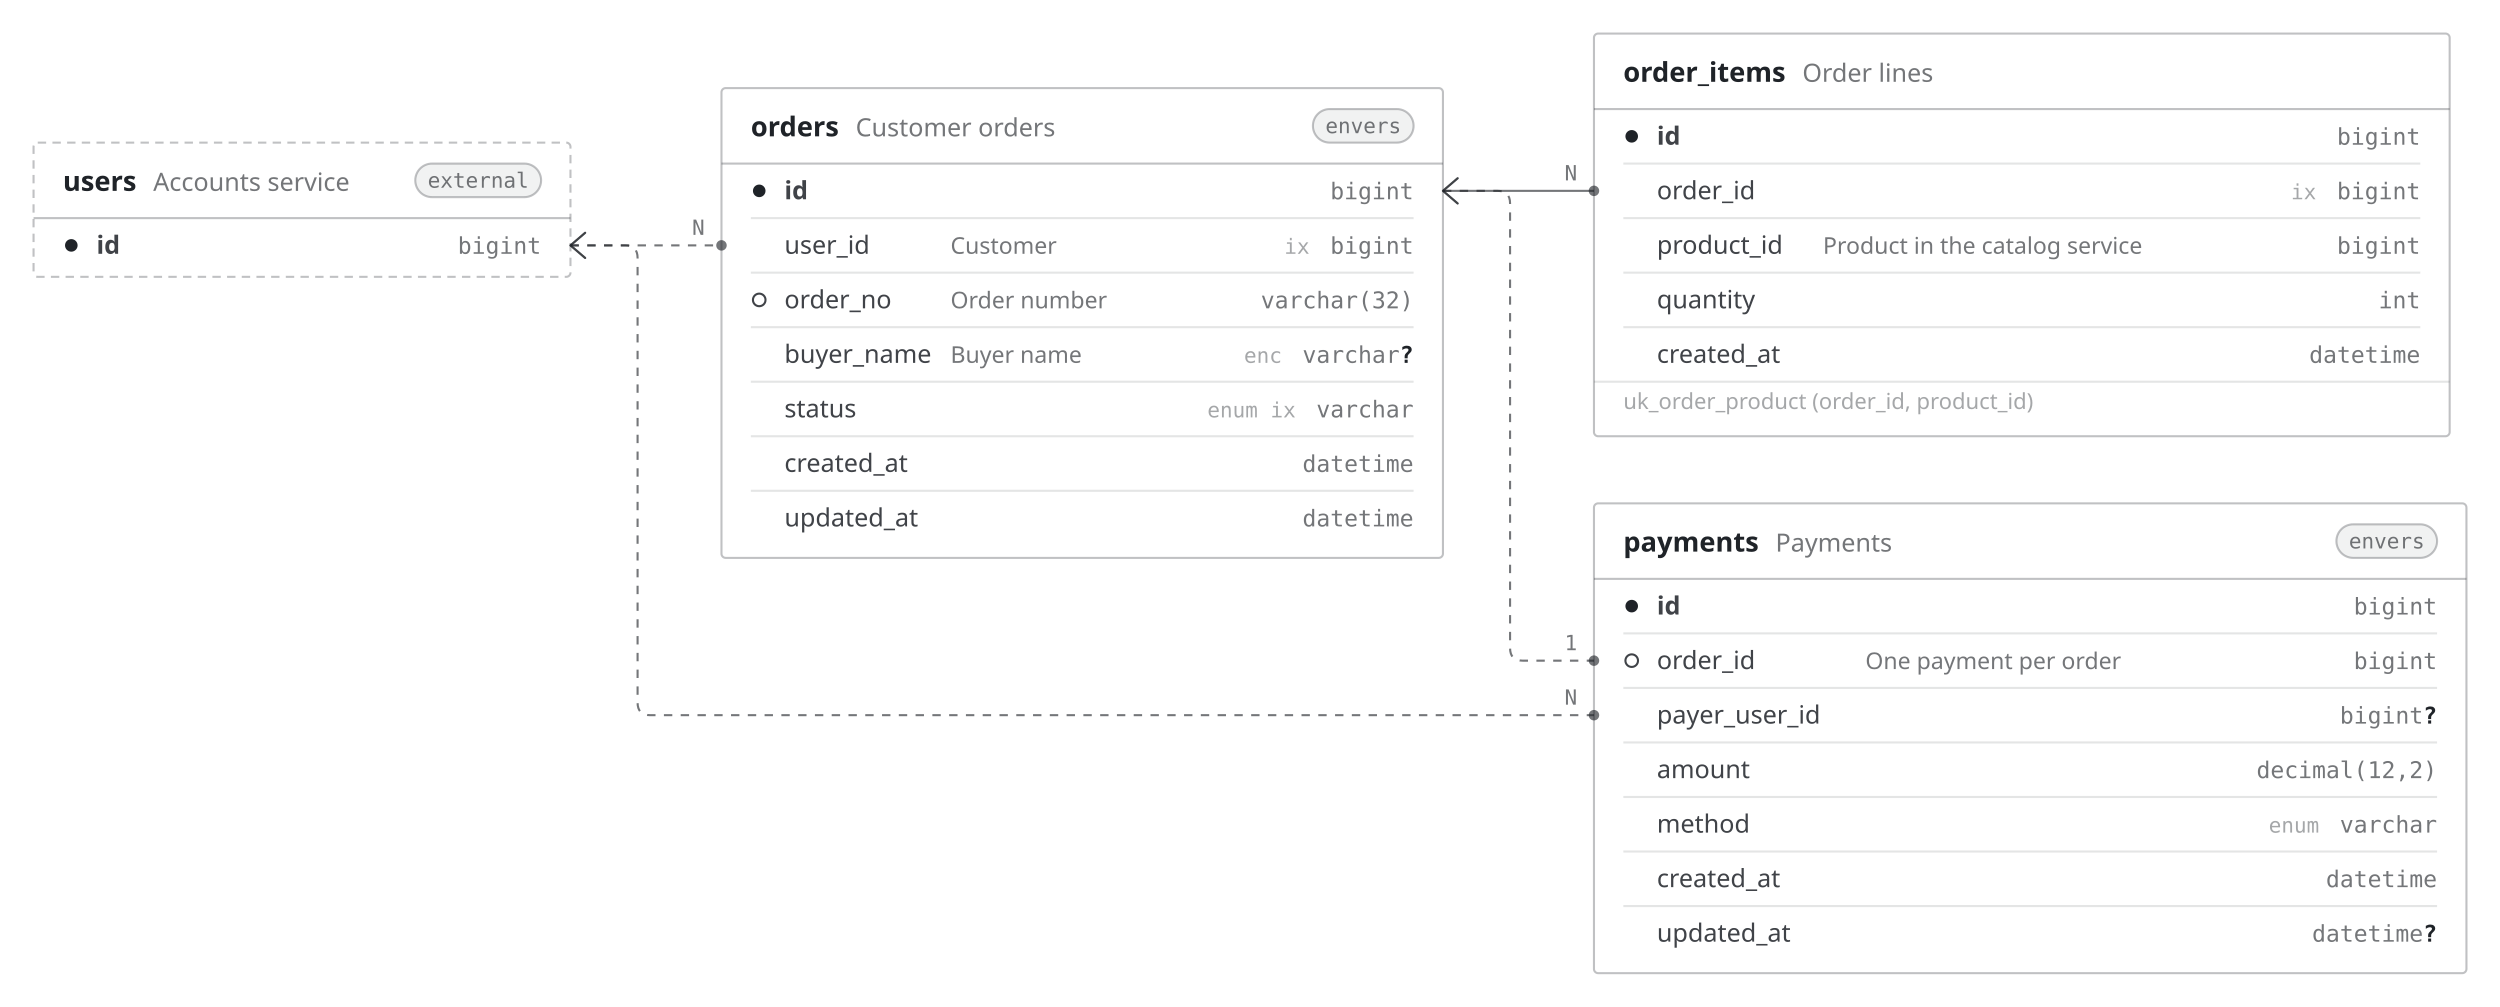
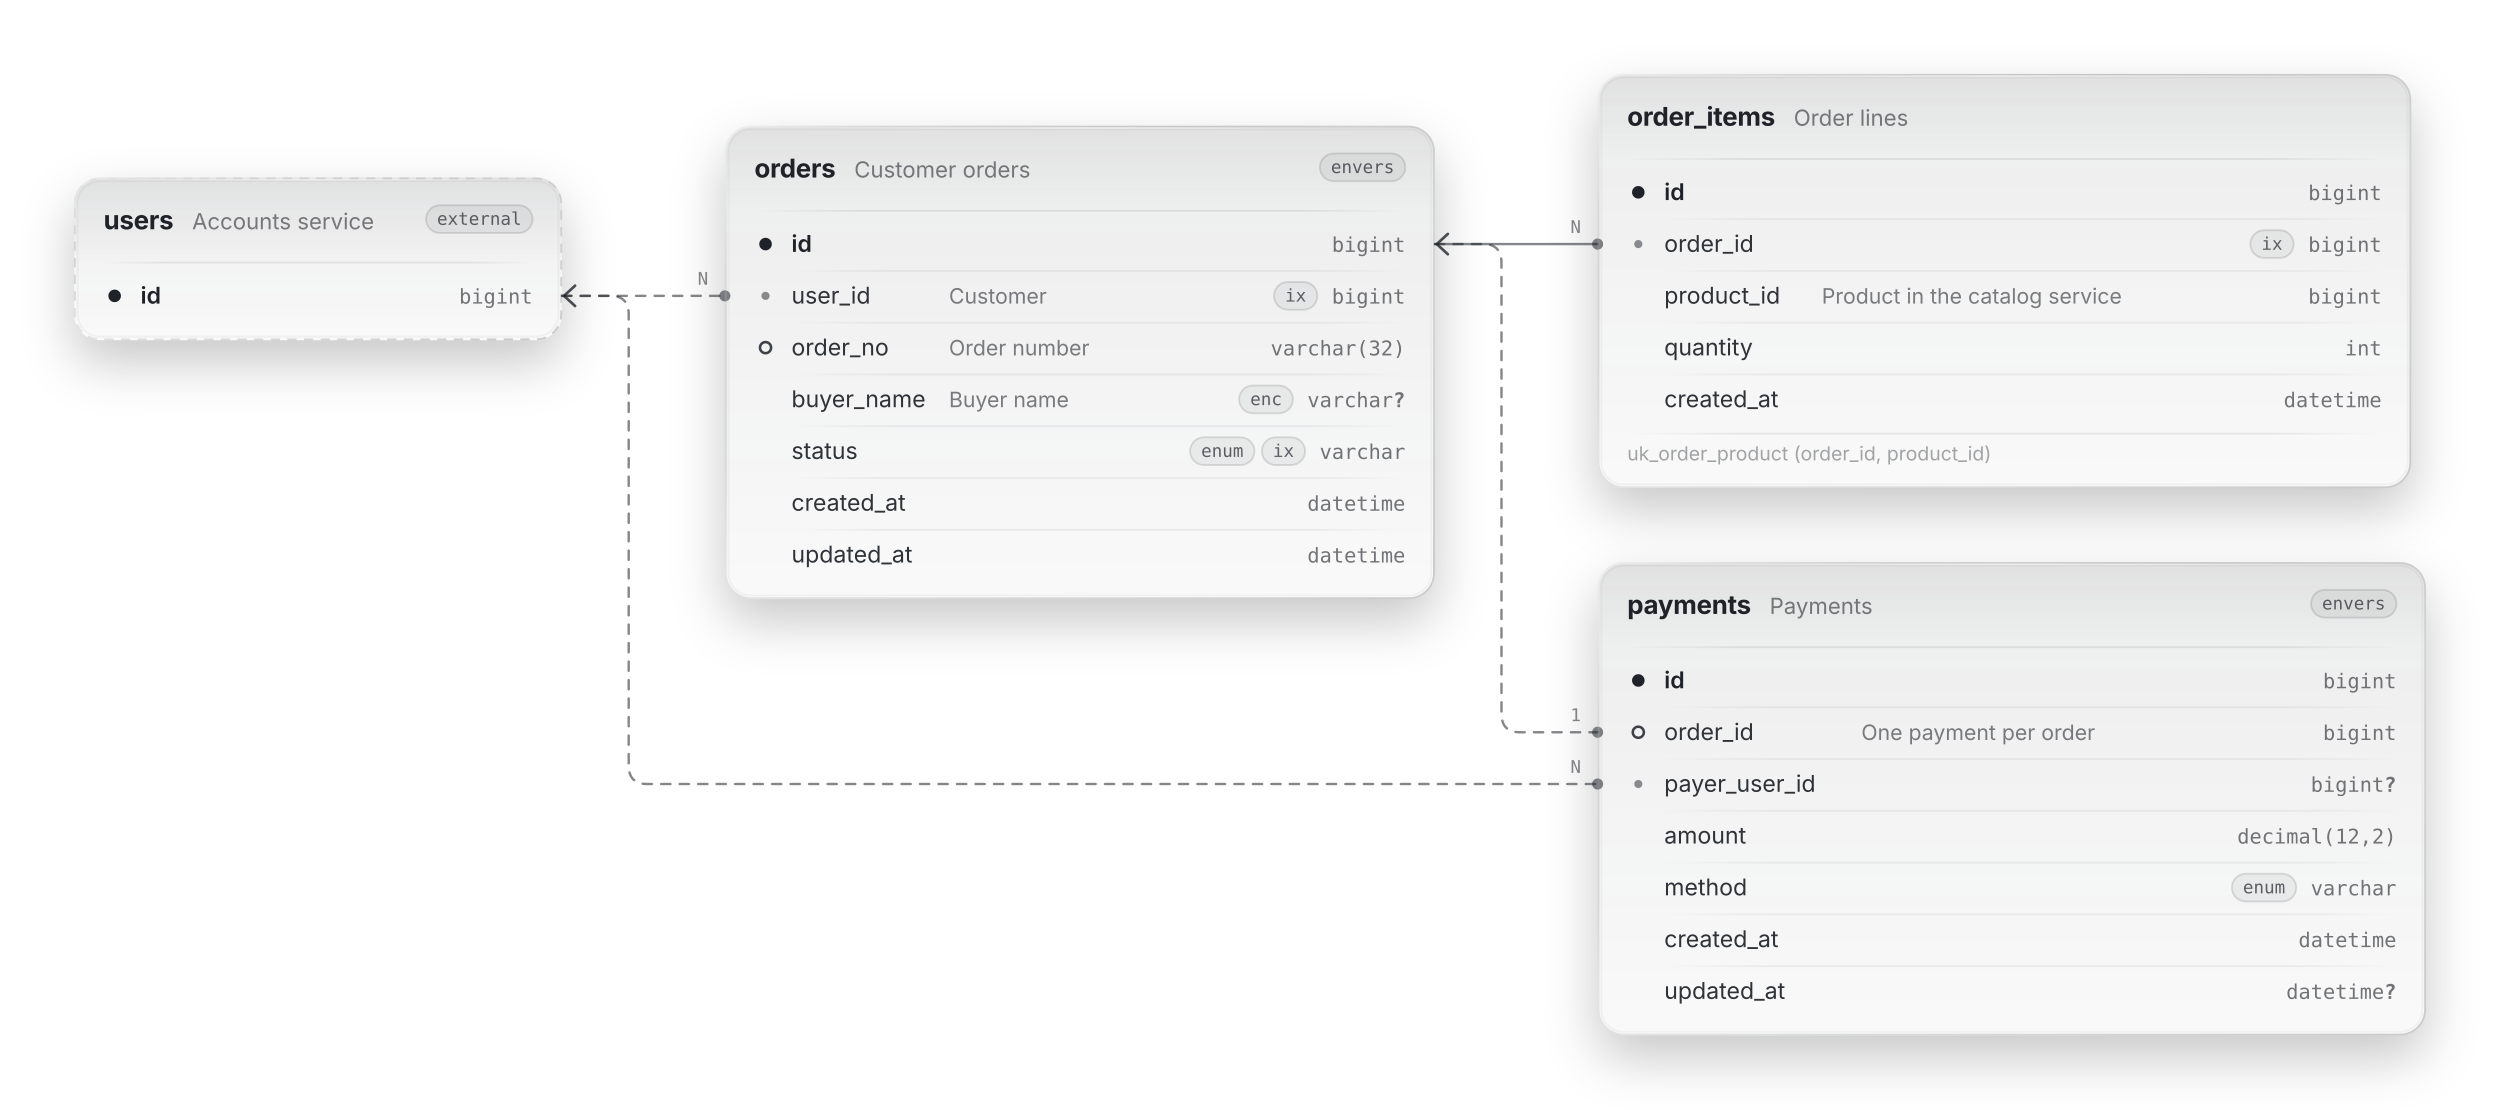
- <svg xmlns="http://www.w3.org/2000/svg" viewBox="0 0 1192 480" width="1192" height="480" class="rz" role="img" aria-label="ERD: users, orders, order_items, payments" font-family="'IBM Plex Sans KR', 'Apple SD Gothic Neo', 'Noto Sans KR', system-ui, sans-serif" font-size="12" fill="currentColor">
+ <svg xmlns="http://www.w3.org/2000/svg" viewBox="0 0 1352 600" width="1352" height="600" class="rz rz-graphite" role="img" aria-label="ERD: users, orders, order_items, payments" font-family="-apple-system, BlinkMacSystemFont, 'SF Pro Text', 'Geist', 'Segoe UI', 'Apple SD Gothic Neo', 'Noto Sans KR', system-ui, sans-serif" font-size="12">
  <style>.rz{color:#1f2328}@media (prefers-color-scheme:dark){.rz{color:#e6edf3}}</style>
+   <defs>
+     <linearGradient id="rz-fill" x1="0" y1="0" x2="0" y2="1">
+       <stop offset="0" stop-color="currentColor" stop-opacity="0.085" />
+       <stop offset="1" stop-color="currentColor" stop-opacity="0.025" />
+     </linearGradient>
+     <linearGradient id="rz-cap" x1="0" y1="0" x2="0" y2="1">
+       <stop offset="0" stop-color="currentColor" stop-opacity="0.06" />
+       <stop offset="1" stop-color="currentColor" stop-opacity="0" />
+     </linearGradient>
+     <linearGradient id="rz-rim" x1="0" y1="0" x2="1" y2="1">
+       <stop offset="0" stop-color="#FFFFFF" stop-opacity="0.5" />
+       <stop offset="0.45" stop-color="currentColor" stop-opacity="0.1" />
+       <stop offset="1" stop-color="currentColor" stop-opacity="0.22" />
+     </linearGradient>
+     <linearGradient id="rz-hi" x1="0" y1="0" x2="1" y2="0">
+       <stop offset="0" stop-color="#FFFFFF" stop-opacity="0" />
+       <stop offset="0.5" stop-color="#FFFFFF" stop-opacity="0.5" />
+       <stop offset="1" stop-color="#FFFFFF" stop-opacity="0" />
+     </linearGradient>
+     <linearGradient id="rz-sep" x1="0" y1="0" x2="1" y2="0">
+       <stop offset="0" stop-color="currentColor" stop-opacity="0" />
+       <stop offset="0.15" stop-color="currentColor" stop-opacity="0.09" />
+       <stop offset="0.85" stop-color="currentColor" stop-opacity="0.09" />
+       <stop offset="1" stop-color="currentColor" stop-opacity="0" />
+     </linearGradient>
+     <filter id="rz-soft" x="-50%" y="-50%" width="200%" height="200%">
+       <feGaussianBlur stdDeviation="2.4" />
+     </filter>
+     <filter id="rz-shadow" x="-40%" y="-40%" width="180%" height="200%">
+       <feGaussianBlur in="SourceAlpha" stdDeviation="14" />
+       <feOffset dy="12" result="b" />
+       <feFlood flood-color="#000000" flood-opacity="0.22" />
+       <feComposite in2="b" operator="in" result="s" />
+       <feComposite in="s" in2="SourceAlpha" operator="out" />
+     </filter>
+   </defs>
+   <g class="rz-shadows">
+     <rect class="rz-s" data-t="users" x="40" y="96" width="264" height="88" rx="14" fill="currentColor" filter="url(#rz-shadow)" />
+     <rect class="rz-s" data-t="orders" x="392" y="68" width="384" height="256" rx="14" fill="currentColor" filter="url(#rz-shadow)" />
+     <rect class="rz-s" data-t="order_items" x="864" y="40" width="440" height="224" rx="14" fill="currentColor" filter="url(#rz-shadow)" />
+     <rect class="rz-s" data-t="payments" x="864" y="304" width="448" height="256" rx="14" fill="currentColor" filter="url(#rz-shadow)" />
+   </g>
  <g class="rz-rels">
-     <g class="rz-r" data-a="users" data-ac="id" data-b="orders" data-bc="user_id" stroke="currentColor" stroke-opacity="0.62" stroke-width="1" fill="none">
-       <path d="M272,117 L344,117" stroke-dasharray="4 4" />
-       <path d="M279,111 L272,117 L279,123" stroke-linejoin="round" stroke-linecap="round" />
-       <circle cx="344" cy="117" r="2.5" fill="currentColor" fill-opacity="0.62" stroke="none" />
-       <text x="336" y="112" text-anchor="end" font-family="'IBM Plex Mono', ui-monospace, 'SF Mono', Menlo, Consolas, monospace" font-size="10" fill="currentColor" fill-opacity="0.62" stroke="none">N</text>
-     </g>
-     <g class="rz-r" data-a="orders" data-ac="id" data-b="order_items" data-bc="order_id" stroke="currentColor" stroke-opacity="0.62" stroke-width="1" fill="none">
-       <path d="M688,91 L760,91" />
-       <path d="M695,85 L688,91 L695,97" stroke-linejoin="round" stroke-linecap="round" />
-       <circle cx="760" cy="91" r="2.5" fill="currentColor" fill-opacity="0.62" stroke="none" />
-       <text x="752" y="86" text-anchor="end" font-family="'IBM Plex Mono', ui-monospace, 'SF Mono', Menlo, Consolas, monospace" font-size="10" fill="currentColor" fill-opacity="0.62" stroke="none">N</text>
-     </g>
-     <g class="rz-r" data-a="orders" data-ac="id" data-b="payments" data-bc="order_id" stroke="currentColor" stroke-opacity="0.62" stroke-width="1" fill="none">
-       <path d="M688,91 L714,91 Q720,91 720,97 L720,309 Q720,315 726,315 L760,315" stroke-dasharray="4 4" />
-       <path d="M695,85 L688,91 L695,97" stroke-linejoin="round" stroke-linecap="round" />
-       <circle cx="760" cy="315" r="2.5" fill="currentColor" fill-opacity="0.62" stroke="none" />
-       <text x="752" y="310" text-anchor="end" font-family="'IBM Plex Mono', ui-monospace, 'SF Mono', Menlo, Consolas, monospace" font-size="10" fill="currentColor" fill-opacity="0.62" stroke="none">1</text>
-     </g>
-     <g class="rz-r" data-a="users" data-ac="id" data-b="payments" data-bc="payer_user_id" stroke="currentColor" stroke-opacity="0.62" stroke-width="1" fill="none">
-       <path d="M272,117 L298,117 Q304,117 304,123 L304,335 Q304,341 310,341 L760,341" stroke-dasharray="4 4" />
-       <path d="M279,111 L272,117 L279,123" stroke-linejoin="round" stroke-linecap="round" />
-       <circle cx="760" cy="341" r="2.5" fill="currentColor" fill-opacity="0.62" stroke="none" />
-       <text x="752" y="336" text-anchor="end" font-family="'IBM Plex Mono', ui-monospace, 'SF Mono', Menlo, Consolas, monospace" font-size="10" fill="currentColor" fill-opacity="0.62" stroke="none">N</text>
+     <g class="rz-r" data-a="users" data-ac="id" data-b="orders" data-bc="user_id">
+       <path d="M304,160 L392,160" fill="none" stroke="currentColor" stroke-opacity="0.55" stroke-width="1.3" stroke-linecap="round" stroke-dasharray="5 5" />
+       <path d="M311,154.5 L305,160 L311,165.5" fill="none" stroke="currentColor" stroke-opacity="0.55" stroke-width="1.4" stroke-linecap="round" stroke-linejoin="round" />
+       <circle cx="392" cy="160" r="3" fill="currentColor" fill-opacity="0.55" />
+       <text x="383" y="154" text-anchor="end" font-family="'SF Mono', 'Geist Mono', ui-monospace, Menlo, Consolas, monospace" font-size="9.5" fill="currentColor" fill-opacity="0.55">N</text>
+     </g>
+     <g class="rz-r" data-a="orders" data-ac="id" data-b="order_items" data-bc="order_id">
+       <path d="M776,132 L864,132" fill="none" stroke="currentColor" stroke-opacity="0.55" stroke-width="1.3" stroke-linecap="round" />
+       <path d="M783,126.5 L777,132 L783,137.5" fill="none" stroke="currentColor" stroke-opacity="0.55" stroke-width="1.4" stroke-linecap="round" stroke-linejoin="round" />
+       <circle cx="864" cy="132" r="3" fill="currentColor" fill-opacity="0.55" />
+       <text x="855" y="126" text-anchor="end" font-family="'SF Mono', 'Geist Mono', ui-monospace, Menlo, Consolas, monospace" font-size="9.5" fill="currentColor" fill-opacity="0.55">N</text>
+     </g>
+     <g class="rz-r" data-a="orders" data-ac="id" data-b="payments" data-bc="order_id">
+       <path d="M776,132 L802,132 Q812,132 812,142 L812,386 Q812,396 822,396 L864,396" fill="none" stroke="currentColor" stroke-opacity="0.55" stroke-width="1.3" stroke-linecap="round" stroke-dasharray="5 5" />
+       <path d="M783,126.5 L777,132 L783,137.5" fill="none" stroke="currentColor" stroke-opacity="0.55" stroke-width="1.4" stroke-linecap="round" stroke-linejoin="round" />
+       <circle cx="864" cy="396" r="3" fill="currentColor" fill-opacity="0.55" />
+       <text x="855" y="390" text-anchor="end" font-family="'SF Mono', 'Geist Mono', ui-monospace, Menlo, Consolas, monospace" font-size="9.5" fill="currentColor" fill-opacity="0.55">1</text>
+     </g>
+     <g class="rz-r" data-a="users" data-ac="id" data-b="payments" data-bc="payer_user_id">
+       <path d="M304,160 L330,160 Q340,160 340,170 L340,414 Q340,424 350,424 L864,424" fill="none" stroke="currentColor" stroke-opacity="0.55" stroke-width="1.3" stroke-linecap="round" stroke-dasharray="5 5" />
+       <path d="M311,154.5 L305,160 L311,165.5" fill="none" stroke="currentColor" stroke-opacity="0.55" stroke-width="1.4" stroke-linecap="round" stroke-linejoin="round" />
+       <circle cx="864" cy="424" r="3" fill="currentColor" fill-opacity="0.55" />
+       <text x="855" y="418" text-anchor="end" font-family="'SF Mono', 'Geist Mono', ui-monospace, Menlo, Consolas, monospace" font-size="9.5" fill="currentColor" fill-opacity="0.55">N</text>
    </g>
  </g>
  <g class="rz-tables">
-     <g class="rz-t" data-t="users" transform="translate(16,68)">
-       <rect width="256" height="64" rx="2" fill="none" stroke="currentColor" stroke-opacity="0.28" stroke-dasharray="4 3" />
-       <text x="14" y="23" font-size="13" font-weight="600">users<tspan dx="8" font-size="12" font-weight="400" fill-opacity="0.62">Accounts service</tspan>
-       </text>
-       <g transform="translate(182,10)">
-         <rect width="60" height="16" rx="8" fill="currentColor" fill-opacity=".06" stroke="currentColor" stroke-opacity="0.28" />
-         <text x="30" y="11.5" text-anchor="middle" font-family="'IBM Plex Mono', ui-monospace, 'SF Mono', Menlo, Consolas, monospace" font-size="10" fill-opacity="0.62">external</text>
-       </g>
-       <line x1="0" y1="36" x2="256" y2="36" stroke="currentColor" stroke-opacity="0.28" />
-       <g class="rz-c" data-c="id">
-         <rect class="rz-hit" x="1" y="36" width="254" height="26" fill="currentColor" fill-opacity="0" />
-         <circle cx="18" cy="49" r="3" fill="currentColor" />
-         <text x="30" y="53" fill-opacity="0.85" font-weight="600">id</text>
-         <text x="242" y="53" text-anchor="end" font-family="'IBM Plex Mono', ui-monospace, 'SF Mono', Menlo, Consolas, monospace" font-size="11" fill-opacity="0.62">bigint</text>
-       </g>
-     </g>
-     <g class="rz-t" data-t="orders" transform="translate(344,42)">
-       <rect width="344" height="224" rx="2" fill="none" stroke="currentColor" stroke-opacity="0.28" />
-       <text x="14" y="23" font-size="13" font-weight="600">orders<tspan dx="8" font-size="12" font-weight="400" fill-opacity="0.62">Customer orders</tspan>
-       </text>
-       <g transform="translate(282,10)">
-         <rect width="48" height="16" rx="8" fill="currentColor" fill-opacity=".06" stroke="currentColor" stroke-opacity="0.28" />
-         <text x="24" y="11.5" text-anchor="middle" font-family="'IBM Plex Mono', ui-monospace, 'SF Mono', Menlo, Consolas, monospace" font-size="10" fill-opacity="0.62">envers</text>
-       </g>
-       <line x1="0" y1="36" x2="344" y2="36" stroke="currentColor" stroke-opacity="0.28" />
-       <g class="rz-c" data-c="id">
-         <rect class="rz-hit" x="1" y="36" width="342" height="26" fill="currentColor" fill-opacity="0" />
-         <circle cx="18" cy="49" r="3" fill="currentColor" />
-         <text x="30" y="53" fill-opacity="0.85" font-weight="600">id</text>
-         <text x="330" y="53" text-anchor="end" font-family="'IBM Plex Mono', ui-monospace, 'SF Mono', Menlo, Consolas, monospace" font-size="11" fill-opacity="0.62">bigint</text>
+     <g class="rz-t" data-t="users" transform="translate(40,96)">
+       <rect width="264" height="88" rx="14" fill="url(#rz-fill)" />
+       <path d="M0,14 A14,14 0 0 1 14,0 H250 A14,14 0 0 1 264,14 V46 H0 Z" fill="url(#rz-cap)" />
+       <rect x="0.5" y="0.5" width="263" height="87" rx="13.5" fill="none" stroke="url(#rz-rim)" stroke-dasharray="5 4" />
+       <rect x="2" y="2" width="260" height="84" rx="12" fill="none" stroke="currentColor" stroke-opacity="0.04" />
+       <rect x="9.8" y="0.6" width="244.4" height="1" fill="url(#rz-hi)" />
+       <text x="16" y="28" font-size="14" font-weight="650" letter-spacing="-0.01em" fill="currentColor">users<tspan dx="10" font-size="12" font-weight="400" letter-spacing="0" fill="currentColor" fill-opacity="0.58">Accounts service</tspan>
+       </text>
+       <g transform="translate(190.4,15)">
+         <rect width="57.6" height="15" rx="7.5" fill="currentColor" fill-opacity="0.06" stroke="currentColor" stroke-opacity="0.14" />
+         <text x="28.8" y="10.6" text-anchor="middle" font-family="'SF Mono', 'Geist Mono', ui-monospace, Menlo, Consolas, monospace" font-size="9.5" fill="currentColor" fill-opacity="0.7">external</text>
+       </g>
+       <rect x="16" y="45.5" width="232" height="1" fill="url(#rz-sep)" />
+       <g class="rz-c" data-c="id">
+         <rect class="rz-hit" x="4" y="50" width="256" height="28" rx="6" fill="currentColor" fill-opacity="0" />
+         <circle cx="22" cy="64" r="3.4" fill="currentColor" />
+         <text x="36" y="68.2" font-size="12.5" fill="currentColor" font-weight="600">id</text>
+         <text x="248" y="68.2" text-anchor="end" font-family="'SF Mono', 'Geist Mono', ui-monospace, Menlo, Consolas, monospace" font-size="11" fill="currentColor" fill-opacity="0.62">bigint</text>
+       </g>
+     </g>
+     <g class="rz-t" data-t="orders" transform="translate(392,68)">
+       <rect width="384" height="256" rx="14" fill="url(#rz-fill)" />
+       <path d="M0,14 A14,14 0 0 1 14,0 H370 A14,14 0 0 1 384,14 V46 H0 Z" fill="url(#rz-cap)" />
+       <rect x="0.5" y="0.5" width="383" height="255" rx="13.5" fill="none" stroke="url(#rz-rim)" />
+       <rect x="2" y="2" width="380" height="252" rx="12" fill="none" stroke="currentColor" stroke-opacity="0.04" />
+       <rect x="9.8" y="0.6" width="364.4" height="1" fill="url(#rz-hi)" />
+       <text x="16" y="28" font-size="14" font-weight="650" letter-spacing="-0.01em" fill="currentColor">orders<tspan dx="10" font-size="12" font-weight="400" letter-spacing="0" fill="currentColor" fill-opacity="0.58">Customer orders</tspan>
+       </text>
+       <g transform="translate(321.8,15)">
+         <rect width="46.2" height="15" rx="7.5" fill="currentColor" fill-opacity="0.06" stroke="currentColor" stroke-opacity="0.14" />
+         <text x="23.1" y="10.6" text-anchor="middle" font-family="'SF Mono', 'Geist Mono', ui-monospace, Menlo, Consolas, monospace" font-size="9.5" fill="currentColor" fill-opacity="0.7">envers</text>
+       </g>
+       <rect x="16" y="45.5" width="352" height="1" fill="url(#rz-sep)" />
+       <g class="rz-c" data-c="id">
+         <rect class="rz-hit" x="4" y="50" width="376" height="28" rx="6" fill="currentColor" fill-opacity="0" />
+         <circle cx="22" cy="64" r="3.4" fill="currentColor" />
+         <text x="36" y="68.2" font-size="12.5" fill="currentColor" font-weight="600">id</text>
+         <text x="368" y="68.2" text-anchor="end" font-family="'SF Mono', 'Geist Mono', ui-monospace, Menlo, Consolas, monospace" font-size="11" fill="currentColor" fill-opacity="0.62">bigint</text>
      </g>
      <g class="rz-c" data-c="user_id">
-         <rect class="rz-hit" x="1" y="62" width="342" height="26" fill="currentColor" fill-opacity="0" />
-         <line x1="14" y1="62" x2="330" y2="62" stroke="currentColor" stroke-opacity="0.12" />
-         <text x="30" y="79" fill-opacity="0.85">user_id</text>
-         <text x="109.2" y="79" font-size="11" fill-opacity="0.62">Customer</text>
-         <text x="330" y="79" text-anchor="end" font-family="'IBM Plex Mono', ui-monospace, 'SF Mono', Menlo, Consolas, monospace" font-size="11" fill-opacity="0.62">bigint</text>
-         <text x="280.4" y="79" text-anchor="end" font-family="'IBM Plex Mono', ui-monospace, 'SF Mono', Menlo, Consolas, monospace" font-size="10" fill-opacity="0.4">ix</text>
+         <rect class="rz-hit" x="4" y="78" width="376" height="28" rx="6" fill="currentColor" fill-opacity="0" />
+         <rect x="36" y="78" width="332" height="1" fill="url(#rz-sep)" opacity=".7" />
+         <circle cx="22" cy="92" r="2.2" fill="currentColor" fill-opacity="0.5" />
+         <text x="36" y="96.2" font-size="12.5" fill="currentColor" fill-opacity="0.92">user_id</text>
+         <text x="121.2" y="96.2" font-size="11.5" fill="currentColor" fill-opacity="0.58">Customer</text>
+         <text x="368" y="96.2" text-anchor="end" font-family="'SF Mono', 'Geist Mono', ui-monospace, Menlo, Consolas, monospace" font-size="11" fill="currentColor" fill-opacity="0.62">bigint</text>
+         <g transform="translate(297,84.5)">
+           <rect width="23.4" height="15" rx="7.5" fill="currentColor" fill-opacity="0.06" stroke="currentColor" stroke-opacity="0.14" />
+           <text x="11.7" y="10.6" text-anchor="middle" font-family="'SF Mono', 'Geist Mono', ui-monospace, Menlo, Consolas, monospace" font-size="9.5" fill="currentColor" fill-opacity="0.7">ix</text>
+         </g>
      </g>
      <g class="rz-c" data-c="order_no">
-         <rect class="rz-hit" x="1" y="88" width="342" height="26" fill="currentColor" fill-opacity="0" />
-         <line x1="14" y1="88" x2="330" y2="88" stroke="currentColor" stroke-opacity="0.12" />
-         <circle cx="18" cy="101" r="3" fill="none" stroke="currentColor" stroke-opacity="0.85" />
-         <text x="30" y="105" fill-opacity="0.85">order_no</text>
-         <text x="109.2" y="105" font-size="11" fill-opacity="0.62">Order number</text>
-         <text x="330" y="105" text-anchor="end" font-family="'IBM Plex Mono', ui-monospace, 'SF Mono', Menlo, Consolas, monospace" font-size="11" fill-opacity="0.62">varchar(32)</text>
+         <rect class="rz-hit" x="4" y="106" width="376" height="28" rx="6" fill="currentColor" fill-opacity="0" />
+         <rect x="36" y="106" width="332" height="1" fill="url(#rz-sep)" opacity=".7" />
+         <circle cx="22" cy="120" r="3" fill="none" stroke="currentColor" stroke-opacity="0.85" stroke-width="1.4" />
+         <text x="36" y="124.2" font-size="12.5" fill="currentColor" fill-opacity="0.92">order_no</text>
+         <text x="121.2" y="124.2" font-size="11.5" fill="currentColor" fill-opacity="0.58">Order number</text>
+         <text x="368" y="124.2" text-anchor="end" font-family="'SF Mono', 'Geist Mono', ui-monospace, Menlo, Consolas, monospace" font-size="11" fill="currentColor" fill-opacity="0.62">varchar(32)</text>
      </g>
      <g class="rz-c" data-c="buyer_name">
-         <rect class="rz-hit" x="1" y="114" width="342" height="26" fill="currentColor" fill-opacity="0" />
-         <line x1="14" y1="114" x2="330" y2="114" stroke="currentColor" stroke-opacity="0.12" />
-         <text x="30" y="131" fill-opacity="0.85">buyer_name</text>
-         <text x="109.2" y="131" font-size="11" fill-opacity="0.62">Buyer name</text>
-         <text x="330" y="131" text-anchor="end" font-family="'IBM Plex Mono', ui-monospace, 'SF Mono', Menlo, Consolas, monospace" font-size="11" fill-opacity="0.62">varchar<tspan fill-opacity="1" font-weight="600">?</tspan>
+         <rect class="rz-hit" x="4" y="134" width="376" height="28" rx="6" fill="currentColor" fill-opacity="0" />
+         <rect x="36" y="134" width="332" height="1" fill="url(#rz-sep)" opacity=".7" />
+         <text x="36" y="152.2" font-size="12.5" fill="currentColor" fill-opacity="0.92">buyer_name</text>
+         <text x="121.2" y="152.2" font-size="11.5" fill="currentColor" fill-opacity="0.58">Buyer name</text>
+         <text x="368" y="152.2" text-anchor="end" font-family="'SF Mono', 'Geist Mono', ui-monospace, Menlo, Consolas, monospace" font-size="11" fill="currentColor" fill-opacity="0.62">varchar<tspan fill="currentColor" font-weight="700">?</tspan>
        </text>
-         <text x="267.2" y="131" text-anchor="end" font-family="'IBM Plex Mono', ui-monospace, 'SF Mono', Menlo, Consolas, monospace" font-size="10" fill-opacity="0.4">enc</text>
+         <g transform="translate(278.1,140.5)">
+           <rect width="29.1" height="15" rx="7.5" fill="currentColor" fill-opacity="0.06" stroke="currentColor" stroke-opacity="0.14" />
+           <text x="14.6" y="10.6" text-anchor="middle" font-family="'SF Mono', 'Geist Mono', ui-monospace, Menlo, Consolas, monospace" font-size="9.5" fill="currentColor" fill-opacity="0.7">enc</text>
+         </g>
      </g>
      <g class="rz-c" data-c="status">
-         <rect class="rz-hit" x="1" y="140" width="342" height="26" fill="currentColor" fill-opacity="0" />
-         <line x1="14" y1="140" x2="330" y2="140" stroke="currentColor" stroke-opacity="0.12" />
-         <text x="30" y="157" fill-opacity="0.85">status</text>
-         <text x="330" y="157" text-anchor="end" font-family="'IBM Plex Mono', ui-monospace, 'SF Mono', Menlo, Consolas, monospace" font-size="11" fill-opacity="0.62">varchar</text>
-         <text x="273.8" y="157" text-anchor="end" font-family="'IBM Plex Mono', ui-monospace, 'SF Mono', Menlo, Consolas, monospace" font-size="10" fill-opacity="0.4">enum ix</text>
+         <rect class="rz-hit" x="4" y="162" width="376" height="28" rx="6" fill="currentColor" fill-opacity="0" />
+         <rect x="36" y="162" width="332" height="1" fill="url(#rz-sep)" opacity=".7" />
+         <text x="36" y="180.2" font-size="12.5" fill="currentColor" fill-opacity="0.92">status</text>
+         <text x="368" y="180.2" text-anchor="end" font-family="'SF Mono', 'Geist Mono', ui-monospace, Menlo, Consolas, monospace" font-size="11" fill="currentColor" fill-opacity="0.62">varchar</text>
+         <g transform="translate(290.4,168.5)">
+           <rect width="23.4" height="15" rx="7.5" fill="currentColor" fill-opacity="0.06" stroke="currentColor" stroke-opacity="0.14" />
+           <text x="11.7" y="10.6" text-anchor="middle" font-family="'SF Mono', 'Geist Mono', ui-monospace, Menlo, Consolas, monospace" font-size="9.5" fill="currentColor" fill-opacity="0.7">ix</text>
+         </g>
+         <g transform="translate(251.6,168.5)">
+           <rect width="34.8" height="15" rx="7.5" fill="currentColor" fill-opacity="0.06" stroke="currentColor" stroke-opacity="0.14" />
+           <text x="17.4" y="10.6" text-anchor="middle" font-family="'SF Mono', 'Geist Mono', ui-monospace, Menlo, Consolas, monospace" font-size="9.5" fill="currentColor" fill-opacity="0.7">enum</text>
+         </g>
      </g>
      <g class="rz-c" data-c="created_at">
-         <rect class="rz-hit" x="1" y="166" width="342" height="26" fill="currentColor" fill-opacity="0" />
-         <line x1="14" y1="166" x2="330" y2="166" stroke="currentColor" stroke-opacity="0.12" />
-         <text x="30" y="183" fill-opacity="0.85">created_at</text>
-         <text x="330" y="183" text-anchor="end" font-family="'IBM Plex Mono', ui-monospace, 'SF Mono', Menlo, Consolas, monospace" font-size="11" fill-opacity="0.62">datetime</text>
+         <rect class="rz-hit" x="4" y="190" width="376" height="28" rx="6" fill="currentColor" fill-opacity="0" />
+         <rect x="36" y="190" width="332" height="1" fill="url(#rz-sep)" opacity=".7" />
+         <text x="36" y="208.2" font-size="12.5" fill="currentColor" fill-opacity="0.92">created_at</text>
+         <text x="368" y="208.2" text-anchor="end" font-family="'SF Mono', 'Geist Mono', ui-monospace, Menlo, Consolas, monospace" font-size="11" fill="currentColor" fill-opacity="0.62">datetime</text>
      </g>
      <g class="rz-c" data-c="updated_at">
-         <rect class="rz-hit" x="1" y="192" width="342" height="26" fill="currentColor" fill-opacity="0" />
-         <line x1="14" y1="192" x2="330" y2="192" stroke="currentColor" stroke-opacity="0.12" />
-         <text x="30" y="209" fill-opacity="0.85">updated_at</text>
-         <text x="330" y="209" text-anchor="end" font-family="'IBM Plex Mono', ui-monospace, 'SF Mono', Menlo, Consolas, monospace" font-size="11" fill-opacity="0.62">datetime</text>
-       </g>
-     </g>
-     <g class="rz-t" data-t="order_items" transform="translate(760,16)">
-       <rect width="408" height="192" rx="2" fill="none" stroke="currentColor" stroke-opacity="0.28" />
-       <text x="14" y="23" font-size="13" font-weight="600">order_items<tspan dx="8" font-size="12" font-weight="400" fill-opacity="0.62">Order lines</tspan>
-       </text>
-       <line x1="0" y1="36" x2="408" y2="36" stroke="currentColor" stroke-opacity="0.28" />
-       <g class="rz-c" data-c="id">
-         <rect class="rz-hit" x="1" y="36" width="406" height="26" fill="currentColor" fill-opacity="0" />
-         <circle cx="18" cy="49" r="3" fill="currentColor" />
-         <text x="30" y="53" fill-opacity="0.85" font-weight="600">id</text>
-         <text x="394" y="53" text-anchor="end" font-family="'IBM Plex Mono', ui-monospace, 'SF Mono', Menlo, Consolas, monospace" font-size="11" fill-opacity="0.62">bigint</text>
+         <rect class="rz-hit" x="4" y="218" width="376" height="28" rx="6" fill="currentColor" fill-opacity="0" />
+         <rect x="36" y="218" width="332" height="1" fill="url(#rz-sep)" opacity=".7" />
+         <text x="36" y="236.2" font-size="12.5" fill="currentColor" fill-opacity="0.92">updated_at</text>
+         <text x="368" y="236.2" text-anchor="end" font-family="'SF Mono', 'Geist Mono', ui-monospace, Menlo, Consolas, monospace" font-size="11" fill="currentColor" fill-opacity="0.62">datetime</text>
+       </g>
+     </g>
+     <g class="rz-t" data-t="order_items" transform="translate(864,40)">
+       <rect width="440" height="224" rx="14" fill="url(#rz-fill)" />
+       <path d="M0,14 A14,14 0 0 1 14,0 H426 A14,14 0 0 1 440,14 V46 H0 Z" fill="url(#rz-cap)" />
+       <rect x="0.5" y="0.5" width="439" height="223" rx="13.5" fill="none" stroke="url(#rz-rim)" />
+       <rect x="2" y="2" width="436" height="220" rx="12" fill="none" stroke="currentColor" stroke-opacity="0.04" />
+       <rect x="9.8" y="0.6" width="420.4" height="1" fill="url(#rz-hi)" />
+       <text x="16" y="28" font-size="14" font-weight="650" letter-spacing="-0.01em" fill="currentColor">order_items<tspan dx="10" font-size="12" font-weight="400" letter-spacing="0" fill="currentColor" fill-opacity="0.58">Order lines</tspan>
+       </text>
+       <rect x="16" y="45.5" width="408" height="1" fill="url(#rz-sep)" />
+       <g class="rz-c" data-c="id">
+         <rect class="rz-hit" x="4" y="50" width="432" height="28" rx="6" fill="currentColor" fill-opacity="0" />
+         <circle cx="22" cy="64" r="3.4" fill="currentColor" />
+         <text x="36" y="68.2" font-size="12.5" fill="currentColor" font-weight="600">id</text>
+         <text x="424" y="68.2" text-anchor="end" font-family="'SF Mono', 'Geist Mono', ui-monospace, Menlo, Consolas, monospace" font-size="11" fill="currentColor" fill-opacity="0.62">bigint</text>
      </g>
      <g class="rz-c" data-c="order_id">
-         <rect class="rz-hit" x="1" y="62" width="406" height="26" fill="currentColor" fill-opacity="0" />
-         <line x1="14" y1="62" x2="394" y2="62" stroke="currentColor" stroke-opacity="0.12" />
-         <text x="30" y="79" fill-opacity="0.85">order_id</text>
-         <text x="394" y="79" text-anchor="end" font-family="'IBM Plex Mono', ui-monospace, 'SF Mono', Menlo, Consolas, monospace" font-size="11" fill-opacity="0.62">bigint</text>
-         <text x="344.4" y="79" text-anchor="end" font-family="'IBM Plex Mono', ui-monospace, 'SF Mono', Menlo, Consolas, monospace" font-size="10" fill-opacity="0.4">ix</text>
+         <rect class="rz-hit" x="4" y="78" width="432" height="28" rx="6" fill="currentColor" fill-opacity="0" />
+         <rect x="36" y="78" width="388" height="1" fill="url(#rz-sep)" opacity=".7" />
+         <circle cx="22" cy="92" r="2.2" fill="currentColor" fill-opacity="0.5" />
+         <text x="36" y="96.2" font-size="12.5" fill="currentColor" fill-opacity="0.92">order_id</text>
+         <text x="424" y="96.2" text-anchor="end" font-family="'SF Mono', 'Geist Mono', ui-monospace, Menlo, Consolas, monospace" font-size="11" fill="currentColor" fill-opacity="0.62">bigint</text>
+         <g transform="translate(353,84.5)">
+           <rect width="23.4" height="15" rx="7.5" fill="currentColor" fill-opacity="0.06" stroke="currentColor" stroke-opacity="0.14" />
+           <text x="11.7" y="10.6" text-anchor="middle" font-family="'SF Mono', 'Geist Mono', ui-monospace, Menlo, Consolas, monospace" font-size="9.5" fill="currentColor" fill-opacity="0.7">ix</text>
+         </g>
      </g>
      <g class="rz-c" data-c="product_id">
-         <rect class="rz-hit" x="1" y="88" width="406" height="26" fill="currentColor" fill-opacity="0" />
-         <line x1="14" y1="88" x2="394" y2="88" stroke="currentColor" stroke-opacity="0.12" />
-         <text x="30" y="105" fill-opacity="0.85">product_id</text>
-         <text x="109.2" y="105" font-size="11" fill-opacity="0.62">Product in the catalog service</text>
-         <text x="394" y="105" text-anchor="end" font-family="'IBM Plex Mono', ui-monospace, 'SF Mono', Menlo, Consolas, monospace" font-size="11" fill-opacity="0.62">bigint</text>
+         <rect class="rz-hit" x="4" y="106" width="432" height="28" rx="6" fill="currentColor" fill-opacity="0" />
+         <rect x="36" y="106" width="388" height="1" fill="url(#rz-sep)" opacity=".7" />
+         <text x="36" y="124.2" font-size="12.5" fill="currentColor" fill-opacity="0.92">product_id</text>
+         <text x="121.2" y="124.2" font-size="11.5" fill="currentColor" fill-opacity="0.58">Product in the catalog service</text>
+         <text x="424" y="124.2" text-anchor="end" font-family="'SF Mono', 'Geist Mono', ui-monospace, Menlo, Consolas, monospace" font-size="11" fill="currentColor" fill-opacity="0.62">bigint</text>
      </g>
      <g class="rz-c" data-c="quantity">
-         <rect class="rz-hit" x="1" y="114" width="406" height="26" fill="currentColor" fill-opacity="0" />
-         <line x1="14" y1="114" x2="394" y2="114" stroke="currentColor" stroke-opacity="0.12" />
-         <text x="30" y="131" fill-opacity="0.85">quantity</text>
-         <text x="394" y="131" text-anchor="end" font-family="'IBM Plex Mono', ui-monospace, 'SF Mono', Menlo, Consolas, monospace" font-size="11" fill-opacity="0.62">int</text>
+         <rect class="rz-hit" x="4" y="134" width="432" height="28" rx="6" fill="currentColor" fill-opacity="0" />
+         <rect x="36" y="134" width="388" height="1" fill="url(#rz-sep)" opacity=".7" />
+         <text x="36" y="152.2" font-size="12.5" fill="currentColor" fill-opacity="0.92">quantity</text>
+         <text x="424" y="152.2" text-anchor="end" font-family="'SF Mono', 'Geist Mono', ui-monospace, Menlo, Consolas, monospace" font-size="11" fill="currentColor" fill-opacity="0.62">int</text>
      </g>
      <g class="rz-c" data-c="created_at">
-         <rect class="rz-hit" x="1" y="140" width="406" height="26" fill="currentColor" fill-opacity="0" />
-         <line x1="14" y1="140" x2="394" y2="140" stroke="currentColor" stroke-opacity="0.12" />
-         <text x="30" y="157" fill-opacity="0.85">created_at</text>
-         <text x="394" y="157" text-anchor="end" font-family="'IBM Plex Mono', ui-monospace, 'SF Mono', Menlo, Consolas, monospace" font-size="11" fill-opacity="0.62">datetime</text>
-       </g>
-       <line x1="0" y1="166" x2="408" y2="166" stroke="currentColor" stroke-opacity="0.12" />
-       <text x="14" y="179" font-size="10.5" fill-opacity="0.4">uk_order_product (order_id, product_id)</text>
-     </g>
-     <g class="rz-t" data-t="payments" transform="translate(760,240)">
-       <rect width="416" height="224" rx="2" fill="none" stroke="currentColor" stroke-opacity="0.28" />
-       <text x="14" y="23" font-size="13" font-weight="600">payments<tspan dx="8" font-size="12" font-weight="400" fill-opacity="0.62">Payments</tspan>
-       </text>
-       <g transform="translate(354,10)">
-         <rect width="48" height="16" rx="8" fill="currentColor" fill-opacity=".06" stroke="currentColor" stroke-opacity="0.28" />
-         <text x="24" y="11.5" text-anchor="middle" font-family="'IBM Plex Mono', ui-monospace, 'SF Mono', Menlo, Consolas, monospace" font-size="10" fill-opacity="0.62">envers</text>
-       </g>
-       <line x1="0" y1="36" x2="416" y2="36" stroke="currentColor" stroke-opacity="0.28" />
-       <g class="rz-c" data-c="id">
-         <rect class="rz-hit" x="1" y="36" width="414" height="26" fill="currentColor" fill-opacity="0" />
-         <circle cx="18" cy="49" r="3" fill="currentColor" />
-         <text x="30" y="53" fill-opacity="0.85" font-weight="600">id</text>
-         <text x="402" y="53" text-anchor="end" font-family="'IBM Plex Mono', ui-monospace, 'SF Mono', Menlo, Consolas, monospace" font-size="11" fill-opacity="0.62">bigint</text>
+         <rect class="rz-hit" x="4" y="162" width="432" height="28" rx="6" fill="currentColor" fill-opacity="0" />
+         <rect x="36" y="162" width="388" height="1" fill="url(#rz-sep)" opacity=".7" />
+         <text x="36" y="180.2" font-size="12.5" fill="currentColor" fill-opacity="0.92">created_at</text>
+         <text x="424" y="180.2" text-anchor="end" font-family="'SF Mono', 'Geist Mono', ui-monospace, Menlo, Consolas, monospace" font-size="11" fill="currentColor" fill-opacity="0.62">datetime</text>
+       </g>
+       <rect x="16" y="194" width="408" height="1" fill="url(#rz-sep)" />
+       <text x="16" y="209" font-size="10.5" fill="currentColor" fill-opacity="0.4">uk_order_product (order_id, product_id)</text>
+     </g>
+     <g class="rz-t" data-t="payments" transform="translate(864,304)">
+       <rect width="448" height="256" rx="14" fill="url(#rz-fill)" />
+       <path d="M0,14 A14,14 0 0 1 14,0 H434 A14,14 0 0 1 448,14 V46 H0 Z" fill="url(#rz-cap)" />
+       <rect x="0.5" y="0.5" width="447" height="255" rx="13.5" fill="none" stroke="url(#rz-rim)" />
+       <rect x="2" y="2" width="444" height="252" rx="12" fill="none" stroke="currentColor" stroke-opacity="0.04" />
+       <rect x="9.8" y="0.6" width="428.4" height="1" fill="url(#rz-hi)" />
+       <text x="16" y="28" font-size="14" font-weight="650" letter-spacing="-0.01em" fill="currentColor">payments<tspan dx="10" font-size="12" font-weight="400" letter-spacing="0" fill="currentColor" fill-opacity="0.58">Payments</tspan>
+       </text>
+       <g transform="translate(385.8,15)">
+         <rect width="46.2" height="15" rx="7.5" fill="currentColor" fill-opacity="0.06" stroke="currentColor" stroke-opacity="0.14" />
+         <text x="23.1" y="10.6" text-anchor="middle" font-family="'SF Mono', 'Geist Mono', ui-monospace, Menlo, Consolas, monospace" font-size="9.5" fill="currentColor" fill-opacity="0.7">envers</text>
+       </g>
+       <rect x="16" y="45.5" width="416" height="1" fill="url(#rz-sep)" />
+       <g class="rz-c" data-c="id">
+         <rect class="rz-hit" x="4" y="50" width="440" height="28" rx="6" fill="currentColor" fill-opacity="0" />
+         <circle cx="22" cy="64" r="3.4" fill="currentColor" />
+         <text x="36" y="68.2" font-size="12.5" fill="currentColor" font-weight="600">id</text>
+         <text x="432" y="68.2" text-anchor="end" font-family="'SF Mono', 'Geist Mono', ui-monospace, Menlo, Consolas, monospace" font-size="11" fill="currentColor" fill-opacity="0.62">bigint</text>
      </g>
      <g class="rz-c" data-c="order_id">
-         <rect class="rz-hit" x="1" y="62" width="414" height="26" fill="currentColor" fill-opacity="0" />
-         <line x1="14" y1="62" x2="402" y2="62" stroke="currentColor" stroke-opacity="0.12" />
-         <circle cx="18" cy="75" r="3" fill="none" stroke="currentColor" stroke-opacity="0.85" />
-         <text x="30" y="79" fill-opacity="0.85">order_id</text>
-         <text x="129.4" y="79" font-size="11" fill-opacity="0.62">One payment per order</text>
-         <text x="402" y="79" text-anchor="end" font-family="'IBM Plex Mono', ui-monospace, 'SF Mono', Menlo, Consolas, monospace" font-size="11" fill-opacity="0.62">bigint</text>
+         <rect class="rz-hit" x="4" y="78" width="440" height="28" rx="6" fill="currentColor" fill-opacity="0" />
+         <rect x="36" y="78" width="396" height="1" fill="url(#rz-sep)" opacity=".7" />
+         <circle cx="22" cy="92" r="3" fill="none" stroke="currentColor" stroke-opacity="0.85" stroke-width="1.4" />
+         <text x="36" y="96.2" font-size="12.5" fill="currentColor" fill-opacity="0.92">order_id</text>
+         <text x="142.6" y="96.2" font-size="11.5" fill="currentColor" fill-opacity="0.58">One payment per order</text>
+         <text x="432" y="96.2" text-anchor="end" font-family="'SF Mono', 'Geist Mono', ui-monospace, Menlo, Consolas, monospace" font-size="11" fill="currentColor" fill-opacity="0.62">bigint</text>
      </g>
      <g class="rz-c" data-c="payer_user_id">
-         <rect class="rz-hit" x="1" y="88" width="414" height="26" fill="currentColor" fill-opacity="0" />
-         <line x1="14" y1="88" x2="402" y2="88" stroke="currentColor" stroke-opacity="0.12" />
-         <text x="30" y="105" fill-opacity="0.85">payer_user_id</text>
-         <text x="402" y="105" text-anchor="end" font-family="'IBM Plex Mono', ui-monospace, 'SF Mono', Menlo, Consolas, monospace" font-size="11" fill-opacity="0.62">bigint<tspan fill-opacity="1" font-weight="600">?</tspan>
+         <rect class="rz-hit" x="4" y="106" width="440" height="28" rx="6" fill="currentColor" fill-opacity="0" />
+         <rect x="36" y="106" width="396" height="1" fill="url(#rz-sep)" opacity=".7" />
+         <circle cx="22" cy="120" r="2.2" fill="currentColor" fill-opacity="0.5" />
+         <text x="36" y="124.2" font-size="12.5" fill="currentColor" fill-opacity="0.92">payer_user_id</text>
+         <text x="432" y="124.2" text-anchor="end" font-family="'SF Mono', 'Geist Mono', ui-monospace, Menlo, Consolas, monospace" font-size="11" fill="currentColor" fill-opacity="0.62">bigint<tspan fill="currentColor" font-weight="700">?</tspan>
        </text>
      </g>
      <g class="rz-c" data-c="amount">
-         <rect class="rz-hit" x="1" y="114" width="414" height="26" fill="currentColor" fill-opacity="0" />
-         <line x1="14" y1="114" x2="402" y2="114" stroke="currentColor" stroke-opacity="0.12" />
-         <text x="30" y="131" fill-opacity="0.85">amount</text>
-         <text x="402" y="131" text-anchor="end" font-family="'IBM Plex Mono', ui-monospace, 'SF Mono', Menlo, Consolas, monospace" font-size="11" fill-opacity="0.62">decimal(12,2)</text>
+         <rect class="rz-hit" x="4" y="134" width="440" height="28" rx="6" fill="currentColor" fill-opacity="0" />
+         <rect x="36" y="134" width="396" height="1" fill="url(#rz-sep)" opacity=".7" />
+         <text x="36" y="152.2" font-size="12.5" fill="currentColor" fill-opacity="0.92">amount</text>
+         <text x="432" y="152.2" text-anchor="end" font-family="'SF Mono', 'Geist Mono', ui-monospace, Menlo, Consolas, monospace" font-size="11" fill="currentColor" fill-opacity="0.62">decimal(12,2)</text>
      </g>
      <g class="rz-c" data-c="method">
-         <rect class="rz-hit" x="1" y="140" width="414" height="26" fill="currentColor" fill-opacity="0" />
-         <line x1="14" y1="140" x2="402" y2="140" stroke="currentColor" stroke-opacity="0.12" />
-         <text x="30" y="157" fill-opacity="0.85">method</text>
-         <text x="402" y="157" text-anchor="end" font-family="'IBM Plex Mono', ui-monospace, 'SF Mono', Menlo, Consolas, monospace" font-size="11" fill-opacity="0.62">varchar</text>
-         <text x="345.8" y="157" text-anchor="end" font-family="'IBM Plex Mono', ui-monospace, 'SF Mono', Menlo, Consolas, monospace" font-size="10" fill-opacity="0.4">enum</text>
+         <rect class="rz-hit" x="4" y="162" width="440" height="28" rx="6" fill="currentColor" fill-opacity="0" />
+         <rect x="36" y="162" width="396" height="1" fill="url(#rz-sep)" opacity=".7" />
+         <text x="36" y="180.2" font-size="12.5" fill="currentColor" fill-opacity="0.92">method</text>
+         <text x="432" y="180.2" text-anchor="end" font-family="'SF Mono', 'Geist Mono', ui-monospace, Menlo, Consolas, monospace" font-size="11" fill="currentColor" fill-opacity="0.62">varchar</text>
+         <g transform="translate(343,168.5)">
+           <rect width="34.8" height="15" rx="7.5" fill="currentColor" fill-opacity="0.06" stroke="currentColor" stroke-opacity="0.14" />
+           <text x="17.4" y="10.6" text-anchor="middle" font-family="'SF Mono', 'Geist Mono', ui-monospace, Menlo, Consolas, monospace" font-size="9.5" fill="currentColor" fill-opacity="0.7">enum</text>
+         </g>
      </g>
      <g class="rz-c" data-c="created_at">
-         <rect class="rz-hit" x="1" y="166" width="414" height="26" fill="currentColor" fill-opacity="0" />
-         <line x1="14" y1="166" x2="402" y2="166" stroke="currentColor" stroke-opacity="0.12" />
-         <text x="30" y="183" fill-opacity="0.85">created_at</text>
-         <text x="402" y="183" text-anchor="end" font-family="'IBM Plex Mono', ui-monospace, 'SF Mono', Menlo, Consolas, monospace" font-size="11" fill-opacity="0.62">datetime</text>
+         <rect class="rz-hit" x="4" y="190" width="440" height="28" rx="6" fill="currentColor" fill-opacity="0" />
+         <rect x="36" y="190" width="396" height="1" fill="url(#rz-sep)" opacity=".7" />
+         <text x="36" y="208.2" font-size="12.5" fill="currentColor" fill-opacity="0.92">created_at</text>
+         <text x="432" y="208.2" text-anchor="end" font-family="'SF Mono', 'Geist Mono', ui-monospace, Menlo, Consolas, monospace" font-size="11" fill="currentColor" fill-opacity="0.62">datetime</text>
      </g>
      <g class="rz-c" data-c="updated_at">
-         <rect class="rz-hit" x="1" y="192" width="414" height="26" fill="currentColor" fill-opacity="0" />
-         <line x1="14" y1="192" x2="402" y2="192" stroke="currentColor" stroke-opacity="0.12" />
-         <text x="30" y="209" fill-opacity="0.85">updated_at</text>
-         <text x="402" y="209" text-anchor="end" font-family="'IBM Plex Mono', ui-monospace, 'SF Mono', Menlo, Consolas, monospace" font-size="11" fill-opacity="0.62">datetime<tspan fill-opacity="1" font-weight="600">?</tspan>
+         <rect class="rz-hit" x="4" y="218" width="440" height="28" rx="6" fill="currentColor" fill-opacity="0" />
+         <rect x="36" y="218" width="396" height="1" fill="url(#rz-sep)" opacity=".7" />
+         <text x="36" y="236.2" font-size="12.5" fill="currentColor" fill-opacity="0.92">updated_at</text>
+         <text x="432" y="236.2" text-anchor="end" font-family="'SF Mono', 'Geist Mono', ui-monospace, Menlo, Consolas, monospace" font-size="11" fill="currentColor" fill-opacity="0.62">datetime<tspan fill="currentColor" font-weight="700">?</tspan>
        </text>
      </g>
    </g>
  </g>
</svg>
